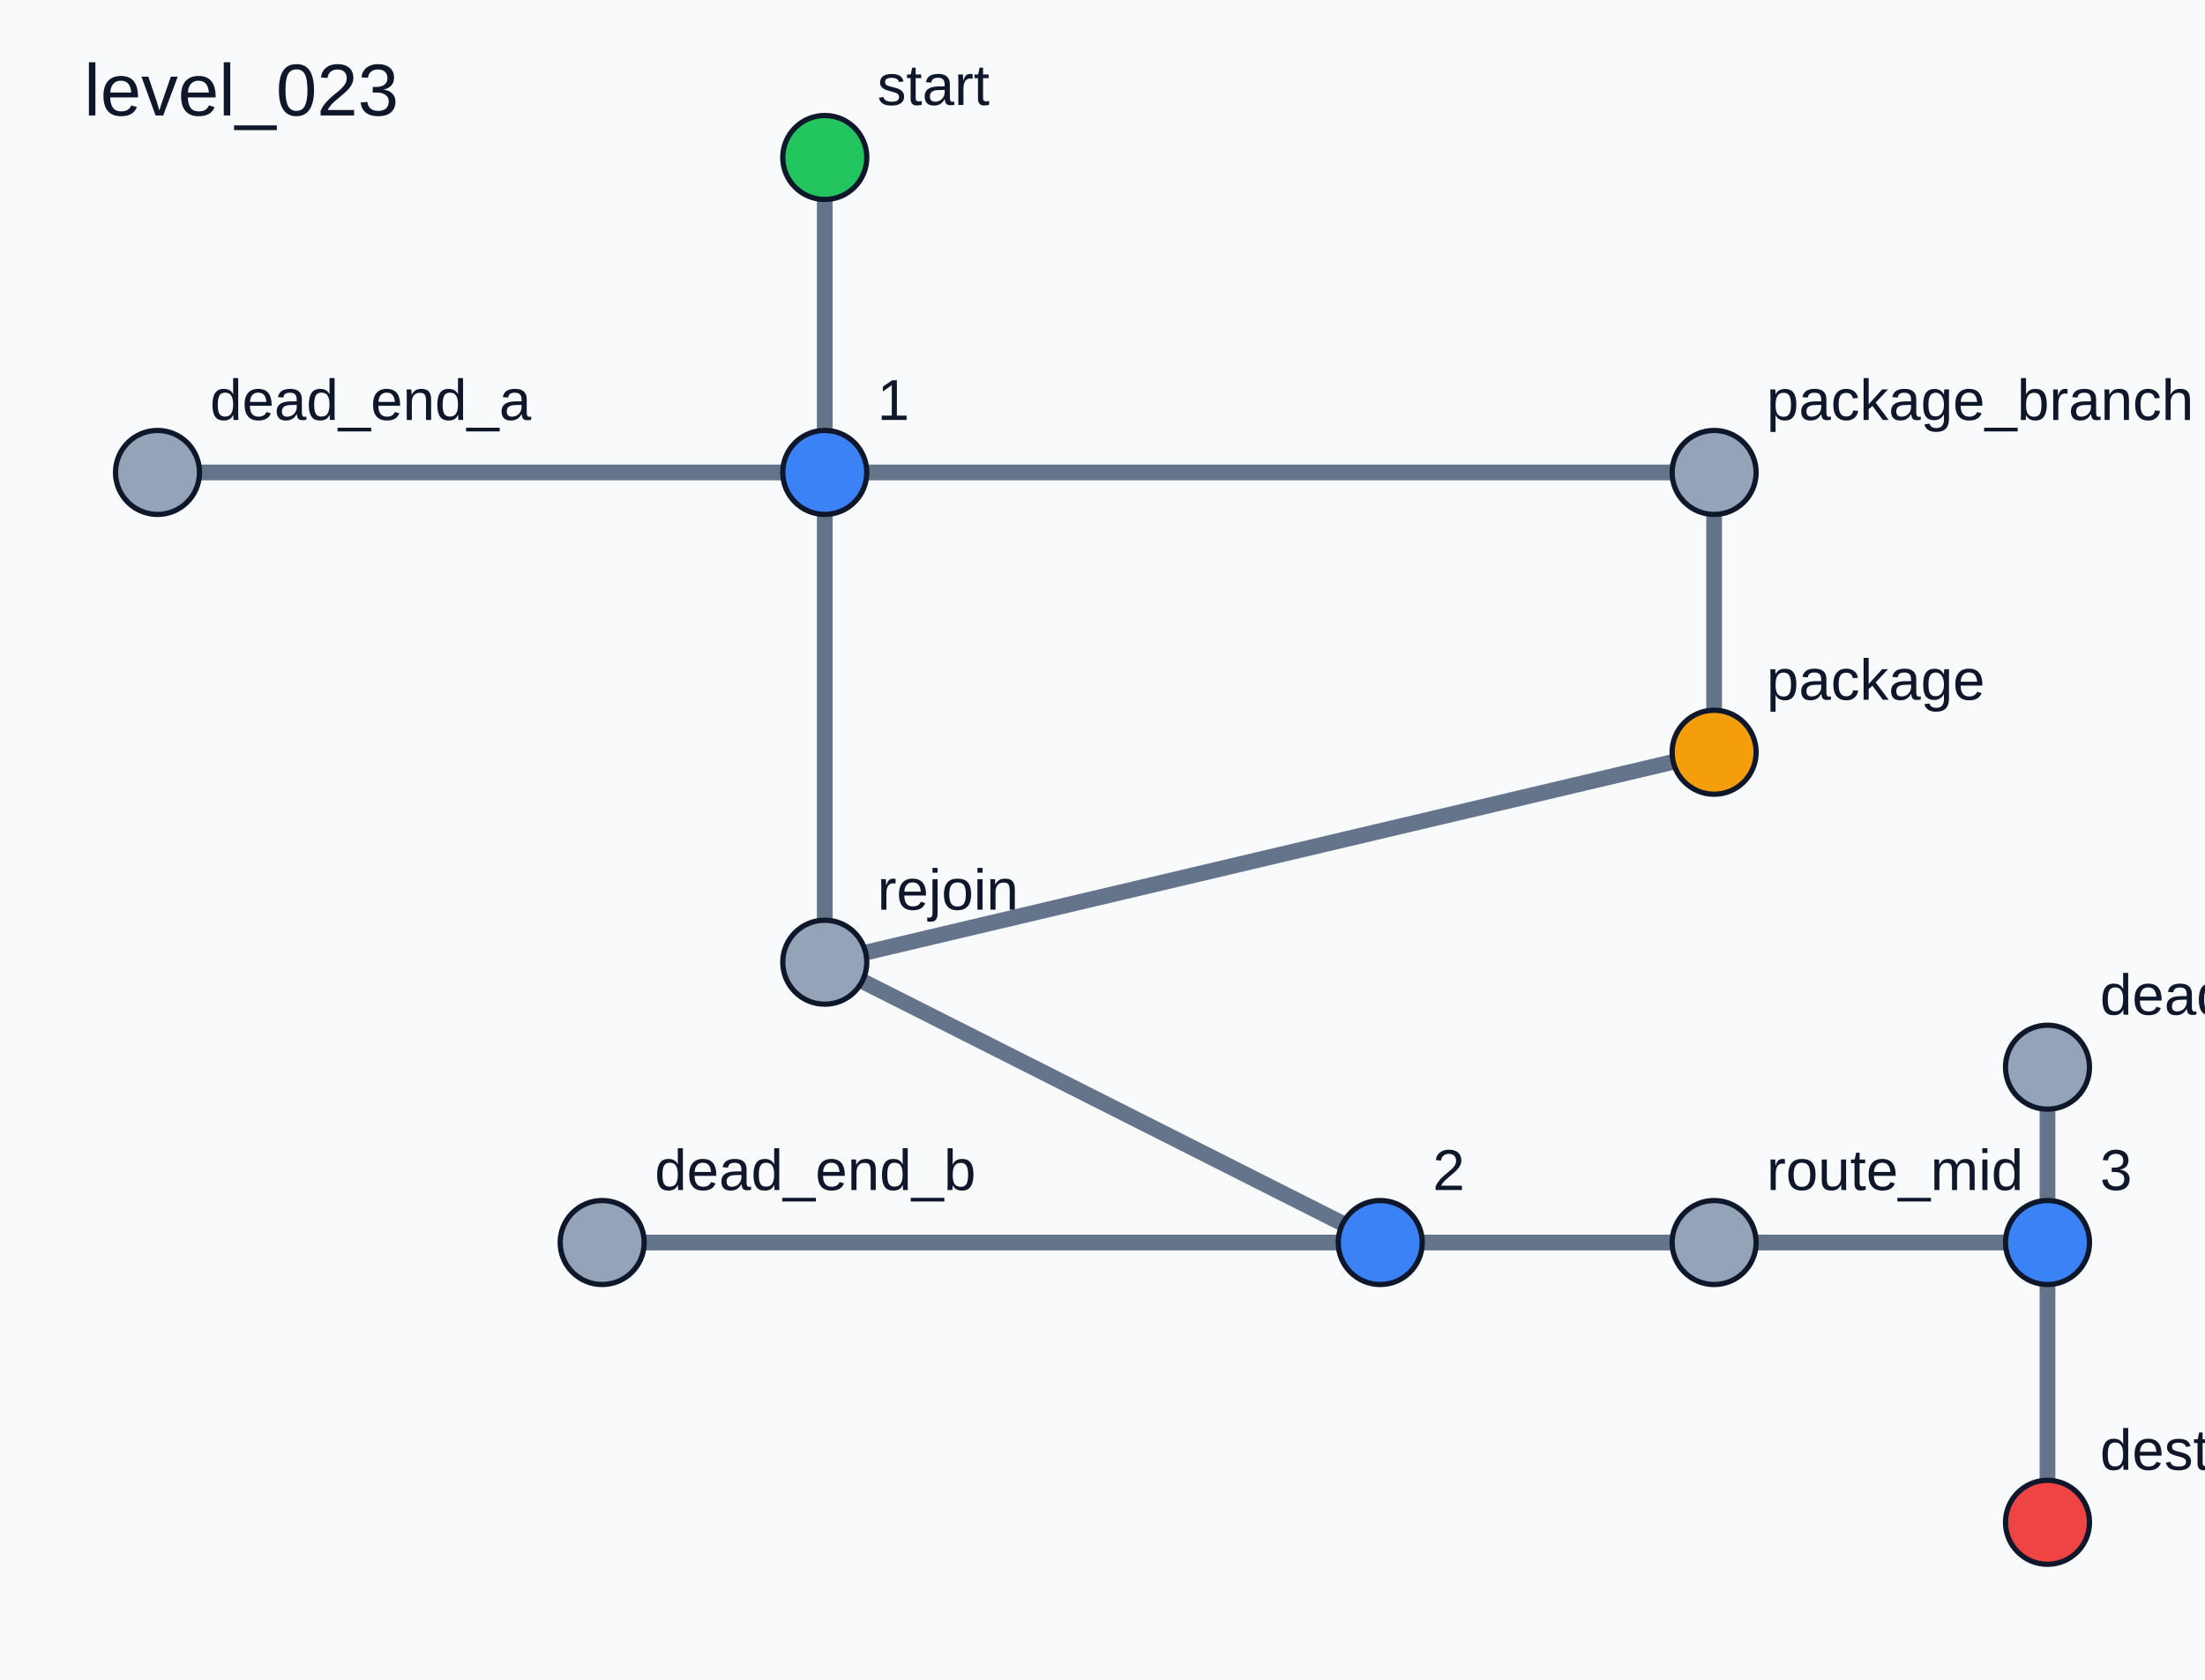
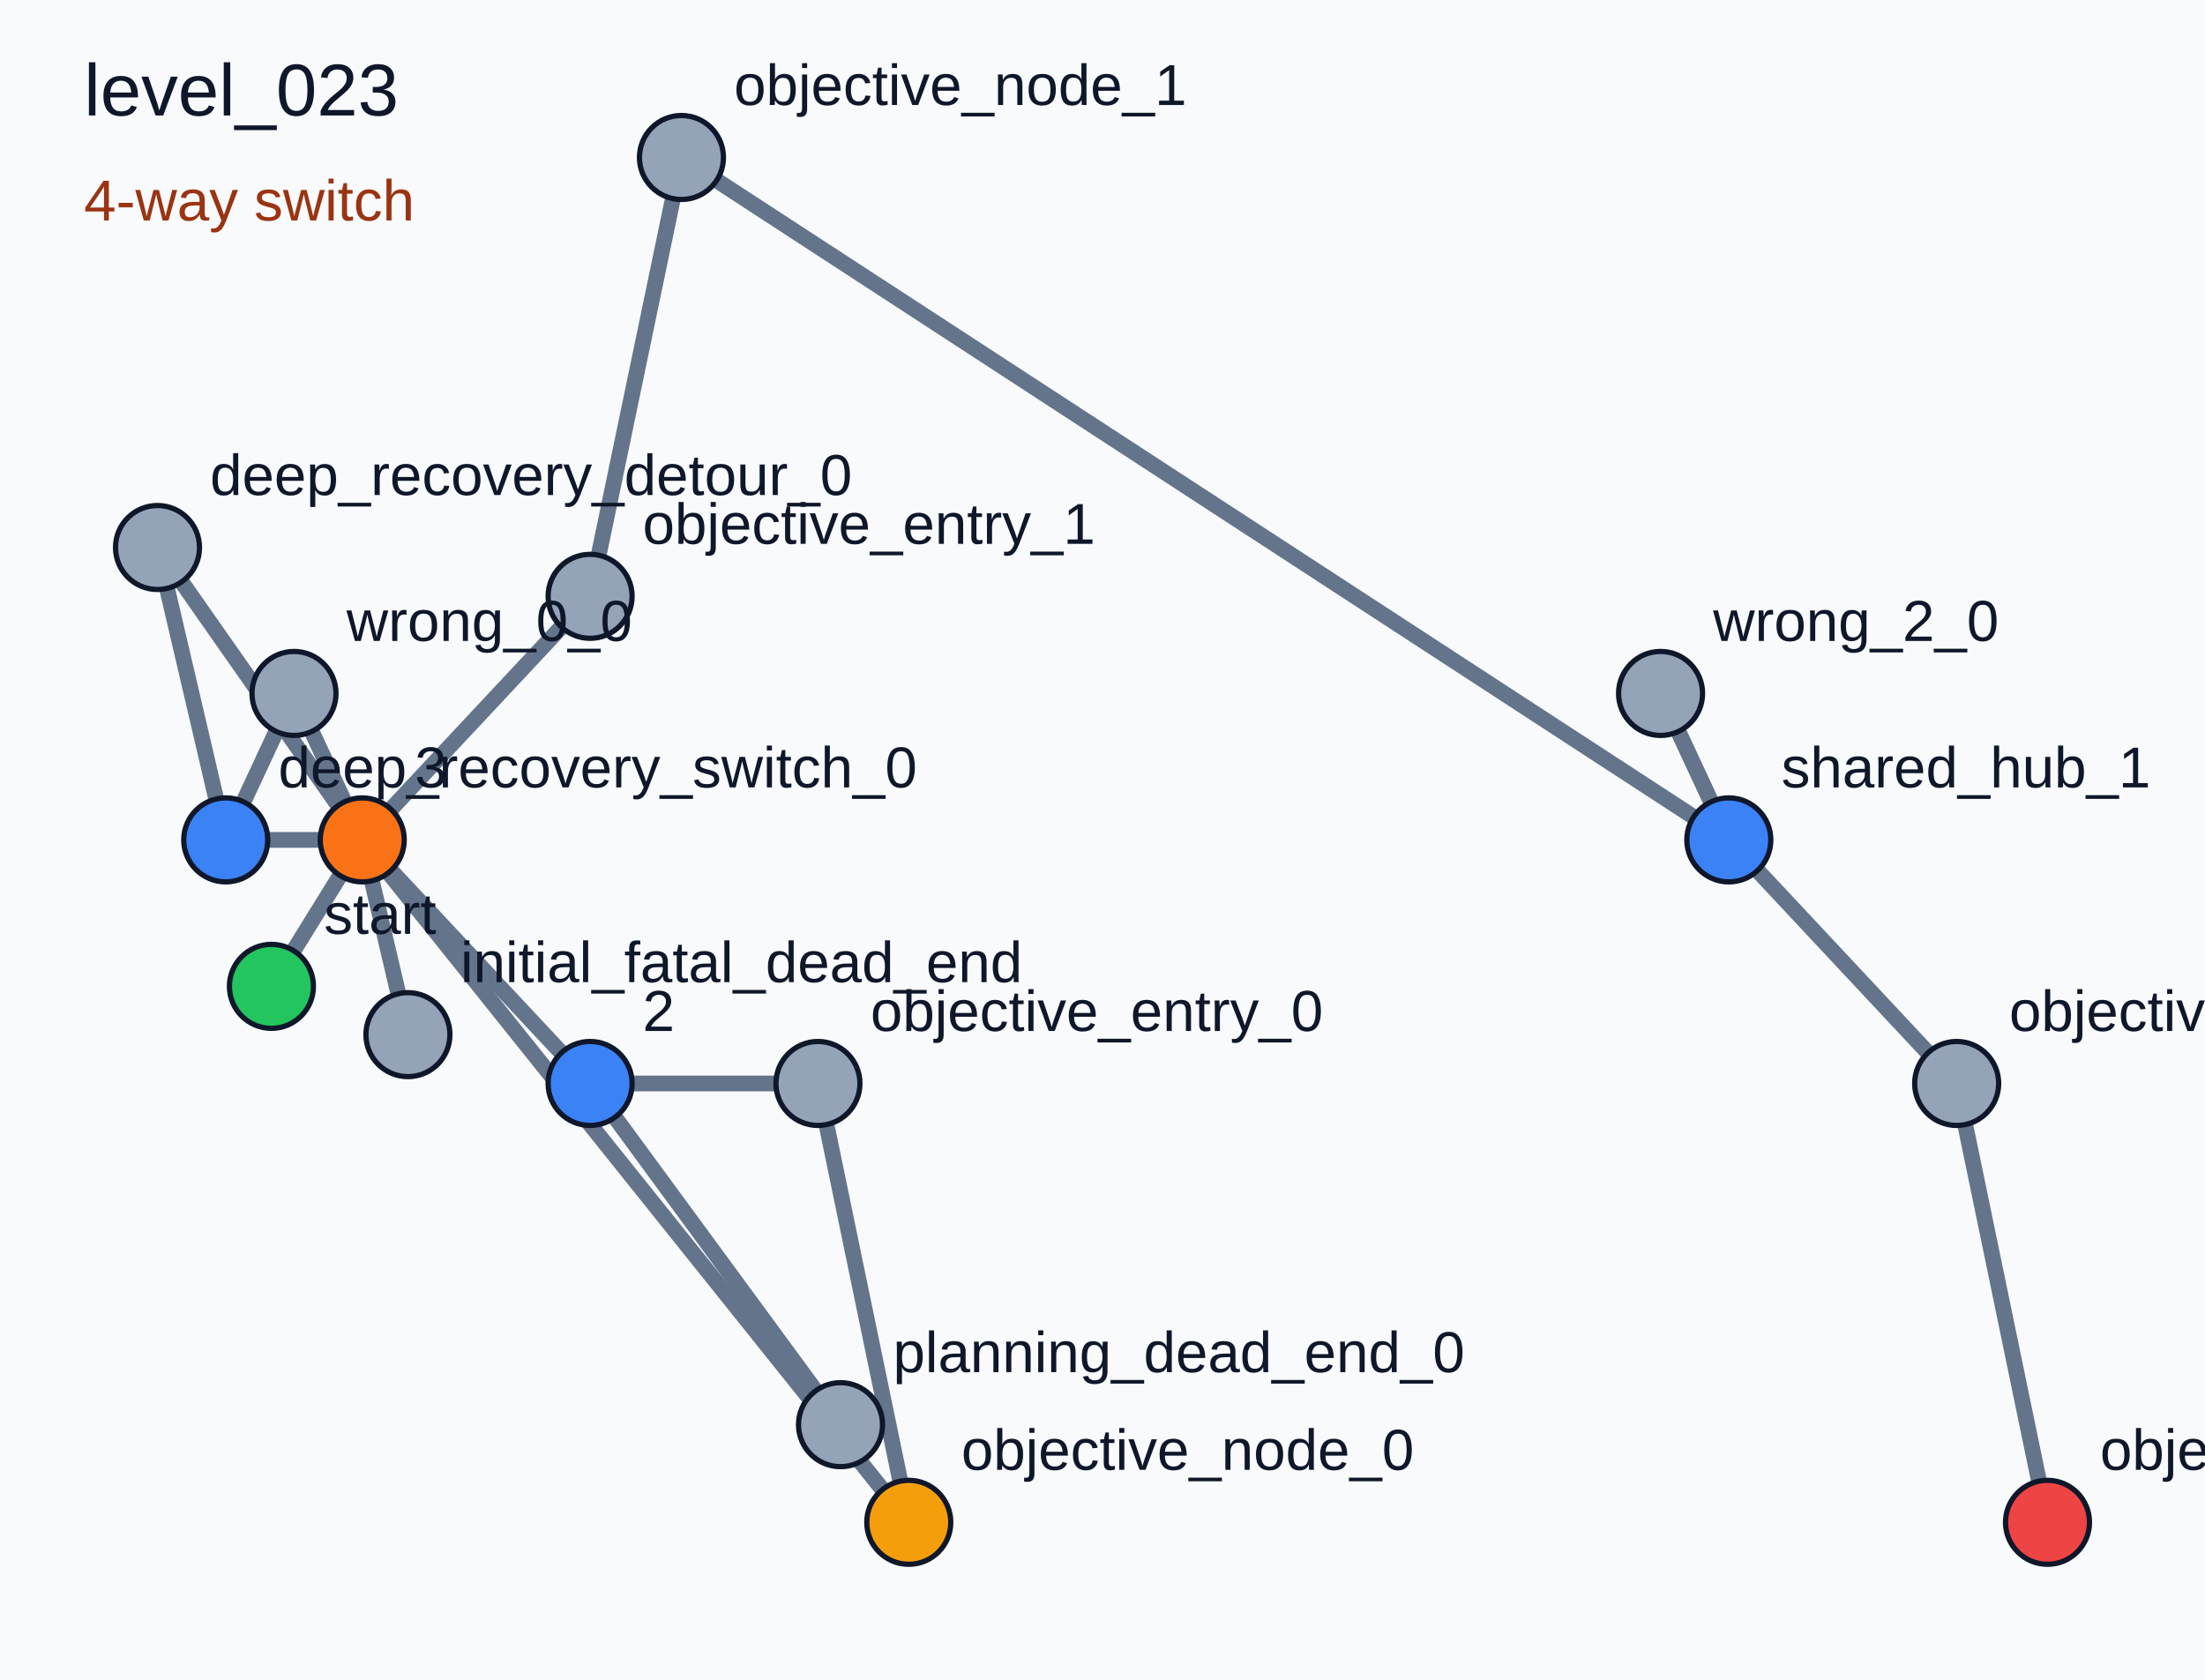
<svg xmlns="http://www.w3.org/2000/svg" width="420" height="320" viewBox="0 0 420 320">
  <rect width="100%" height="100%" fill="#f8fafc" />
  <text x="16" y="22" font-family="Arial" font-size="14" fill="#0f172a">level_023</text>
-   <line x1="157.1" y1="30.0" x2="157.1" y2="90.0" stroke="#64748b" stroke-width="3" />
-   <line x1="157.1" y1="90.0" x2="30.0" y2="90.0" stroke="#64748b" stroke-width="3" />
-   <line x1="157.1" y1="90.0" x2="326.5" y2="90.0" stroke="#64748b" stroke-width="3" />
-   <line x1="157.1" y1="90.0" x2="157.1" y2="183.3" stroke="#64748b" stroke-width="3" />
-   <line x1="326.5" y1="90.0" x2="326.5" y2="143.3" stroke="#64748b" stroke-width="3" />
-   <line x1="326.5" y1="143.3" x2="157.1" y2="183.3" stroke="#64748b" stroke-width="3" />
-   <line x1="157.1" y1="183.3" x2="262.9" y2="236.7" stroke="#64748b" stroke-width="3" />
-   <line x1="262.9" y1="236.7" x2="114.7" y2="236.7" stroke="#64748b" stroke-width="3" />
-   <line x1="262.9" y1="236.7" x2="326.5" y2="236.7" stroke="#64748b" stroke-width="3" />
-   <line x1="326.5" y1="236.7" x2="390.0" y2="236.7" stroke="#64748b" stroke-width="3" />
-   <line x1="390.0" y1="236.7" x2="390.0" y2="203.3" stroke="#64748b" stroke-width="3" />
-   <line x1="390.0" y1="236.7" x2="390.0" y2="290.0" stroke="#64748b" stroke-width="3" />
-   <circle cx="157.1" cy="30.0" r="8" fill="#22c55e" stroke="#0f172a" stroke-width="1" />
-   <text x="167.1" y="20.0" font-family="Arial" font-size="11" fill="#0f172a">start</text>
-   <circle cx="157.1" cy="90.0" r="8" fill="#3b82f6" stroke="#0f172a" stroke-width="1" />
-   <text x="167.1" y="80.0" font-family="Arial" font-size="11" fill="#0f172a">1</text>
-   <circle cx="326.5" cy="90.0" r="8" fill="#94a3b8" stroke="#0f172a" stroke-width="1" />
-   <text x="336.5" y="80.0" font-family="Arial" font-size="11" fill="#0f172a">package_branch</text>
-   <circle cx="326.5" cy="143.3" r="8" fill="#f59e0b" stroke="#0f172a" stroke-width="1" />
-   <text x="336.5" y="133.3" font-family="Arial" font-size="11" fill="#0f172a">package</text>
-   <circle cx="157.1" cy="183.3" r="8" fill="#94a3b8" stroke="#0f172a" stroke-width="1" />
-   <text x="167.1" y="173.3" font-family="Arial" font-size="11" fill="#0f172a">rejoin</text>
-   <circle cx="262.9" cy="236.7" r="8" fill="#3b82f6" stroke="#0f172a" stroke-width="1" />
-   <text x="272.9" y="226.7" font-family="Arial" font-size="11" fill="#0f172a">2</text>
-   <circle cx="326.5" cy="236.7" r="8" fill="#94a3b8" stroke="#0f172a" stroke-width="1" />
-   <text x="336.5" y="226.7" font-family="Arial" font-size="11" fill="#0f172a">route_mid</text>
-   <circle cx="390.0" cy="236.7" r="8" fill="#3b82f6" stroke="#0f172a" stroke-width="1" />
-   <text x="400.0" y="226.7" font-family="Arial" font-size="11" fill="#0f172a">3</text>
+   <text x="16" y="42" font-family="Arial" font-size="11" fill="#9a3412">4-way switch</text>
+   <line x1="51.7" y1="187.9" x2="69.0" y2="160.0" stroke="#64748b" stroke-width="3" />
+   <line x1="155.8" y1="206.4" x2="173.1" y2="290.0" stroke="#64748b" stroke-width="3" />
+   <line x1="112.4" y1="206.4" x2="160.1" y2="271.4" stroke="#64748b" stroke-width="3" />
+   <line x1="112.4" y1="206.4" x2="155.8" y2="206.4" stroke="#64748b" stroke-width="3" />
+   <line x1="69.0" y1="160.0" x2="77.7" y2="197.1" stroke="#64748b" stroke-width="3" />
+   <line x1="69.0" y1="160.0" x2="112.4" y2="206.4" stroke="#64748b" stroke-width="3" />
+   <line x1="173.1" y1="290.0" x2="69.0" y2="160.0" stroke="#64748b" stroke-width="3" />
+   <line x1="112.4" y1="113.6" x2="129.8" y2="30.0" stroke="#64748b" stroke-width="3" />
+   <line x1="69.0" y1="160.0" x2="112.4" y2="113.6" stroke="#64748b" stroke-width="3" />
+   <line x1="69.0" y1="160.0" x2="56.0" y2="132.1" stroke="#64748b" stroke-width="3" />
+   <line x1="56.0" y1="132.1" x2="43.0" y2="160.0" stroke="#64748b" stroke-width="3" />
+   <line x1="43.0" y1="160.0" x2="69.0" y2="160.0" stroke="#64748b" stroke-width="3" />
+   <line x1="43.0" y1="160.0" x2="30.0" y2="104.3" stroke="#64748b" stroke-width="3" />
+   <line x1="30.0" y1="104.3" x2="69.0" y2="160.0" stroke="#64748b" stroke-width="3" />
+   <line x1="129.8" y1="30.0" x2="329.3" y2="160.0" stroke="#64748b" stroke-width="3" />
+   <line x1="372.7" y1="206.4" x2="390.0" y2="290.0" stroke="#64748b" stroke-width="3" />
+   <line x1="329.3" y1="160.0" x2="372.7" y2="206.4" stroke="#64748b" stroke-width="3" />
+   <line x1="329.3" y1="160.0" x2="316.3" y2="132.1" stroke="#64748b" stroke-width="3" />
+   <line x1="316.3" y1="132.1" x2="329.3" y2="160.0" stroke="#64748b" stroke-width="3" />
+   <circle cx="51.7" cy="187.9" r="8" fill="#22c55e" stroke="#0f172a" stroke-width="1" />
+   <text x="61.7" y="177.9" font-family="Arial" font-size="11" fill="#0f172a">start</text>
+   <circle cx="69.0" cy="160.0" r="8" fill="#f97316" stroke="#0f172a" stroke-width="1" />
+   <text x="79.0" y="150.0" font-family="Arial" font-size="11" fill="#0f172a">3</text>
+   <circle cx="329.3" cy="160.0" r="8" fill="#3b82f6" stroke="#0f172a" stroke-width="1" />
+   <text x="339.3" y="150.0" font-family="Arial" font-size="11" fill="#0f172a">shared_hub_1</text>
+   <circle cx="173.1" cy="290.0" r="8" fill="#f59e0b" stroke="#0f172a" stroke-width="1" />
+   <text x="183.1" y="280.0" font-family="Arial" font-size="11" fill="#0f172a">objective_node_0</text>
+   <circle cx="155.8" cy="206.4" r="8" fill="#94a3b8" stroke="#0f172a" stroke-width="1" />
+   <text x="165.8" y="196.4" font-family="Arial" font-size="11" fill="#0f172a">objective_entry_0</text>
+   <circle cx="112.4" cy="206.4" r="8" fill="#3b82f6" stroke="#0f172a" stroke-width="1" />
+   <text x="122.4" y="196.4" font-family="Arial" font-size="11" fill="#0f172a">2</text>
+   <circle cx="160.1" cy="271.4" r="8" fill="#94a3b8" stroke="#0f172a" stroke-width="1" />
+   <text x="170.1" y="261.4" font-family="Arial" font-size="11" fill="#0f172a">planning_dead_end_0</text>
+   <circle cx="77.7" cy="197.1" r="8" fill="#94a3b8" stroke="#0f172a" stroke-width="1" />
+   <text x="87.7" y="187.1" font-family="Arial" font-size="11" fill="#0f172a">initial_fatal_dead_end</text>
+   <circle cx="129.8" cy="30.0" r="8" fill="#94a3b8" stroke="#0f172a" stroke-width="1" />
+   <text x="139.8" y="20.0" font-family="Arial" font-size="11" fill="#0f172a">objective_node_1</text>
+   <circle cx="112.4" cy="113.6" r="8" fill="#94a3b8" stroke="#0f172a" stroke-width="1" />
+   <text x="122.4" y="103.6" font-family="Arial" font-size="11" fill="#0f172a">objective_entry_1</text>
+   <circle cx="56.0" cy="132.1" r="8" fill="#94a3b8" stroke="#0f172a" stroke-width="1" />
+   <text x="66.0" y="122.1" font-family="Arial" font-size="11" fill="#0f172a">wrong_0_0</text>
+   <circle cx="43.0" cy="160.0" r="8" fill="#3b82f6" stroke="#0f172a" stroke-width="1" />
+   <text x="53.0" y="150.0" font-family="Arial" font-size="11" fill="#0f172a">deep_recovery_switch_0</text>
+   <circle cx="30.0" cy="104.3" r="8" fill="#94a3b8" stroke="#0f172a" stroke-width="1" />
+   <text x="40.0" y="94.3" font-family="Arial" font-size="11" fill="#0f172a">deep_recovery_detour_0</text>
  <circle cx="390.0" cy="290.0" r="8" fill="#ef4444" stroke="#0f172a" stroke-width="1" />
-   <text x="400.0" y="280.0" font-family="Arial" font-size="11" fill="#0f172a">destination</text>
-   <circle cx="30.0" cy="90.0" r="8" fill="#94a3b8" stroke="#0f172a" stroke-width="1" />
-   <text x="40.0" y="80.0" font-family="Arial" font-size="11" fill="#0f172a">dead_end_a</text>
-   <circle cx="114.7" cy="236.7" r="8" fill="#94a3b8" stroke="#0f172a" stroke-width="1" />
-   <text x="124.7" y="226.7" font-family="Arial" font-size="11" fill="#0f172a">dead_end_b</text>
-   <circle cx="390.0" cy="203.3" r="8" fill="#94a3b8" stroke="#0f172a" stroke-width="1" />
-   <text x="400.0" y="193.3" font-family="Arial" font-size="11" fill="#0f172a">dead_end_c</text>
+   <text x="400.0" y="280.0" font-family="Arial" font-size="11" fill="#0f172a">objective_node_2</text>
+   <circle cx="372.7" cy="206.4" r="8" fill="#94a3b8" stroke="#0f172a" stroke-width="1" />
+   <text x="382.7" y="196.4" font-family="Arial" font-size="11" fill="#0f172a">objective_entry_2</text>
+   <circle cx="316.3" cy="132.1" r="8" fill="#94a3b8" stroke="#0f172a" stroke-width="1" />
+   <text x="326.3" y="122.1" font-family="Arial" font-size="11" fill="#0f172a">wrong_2_0</text>
</svg>
